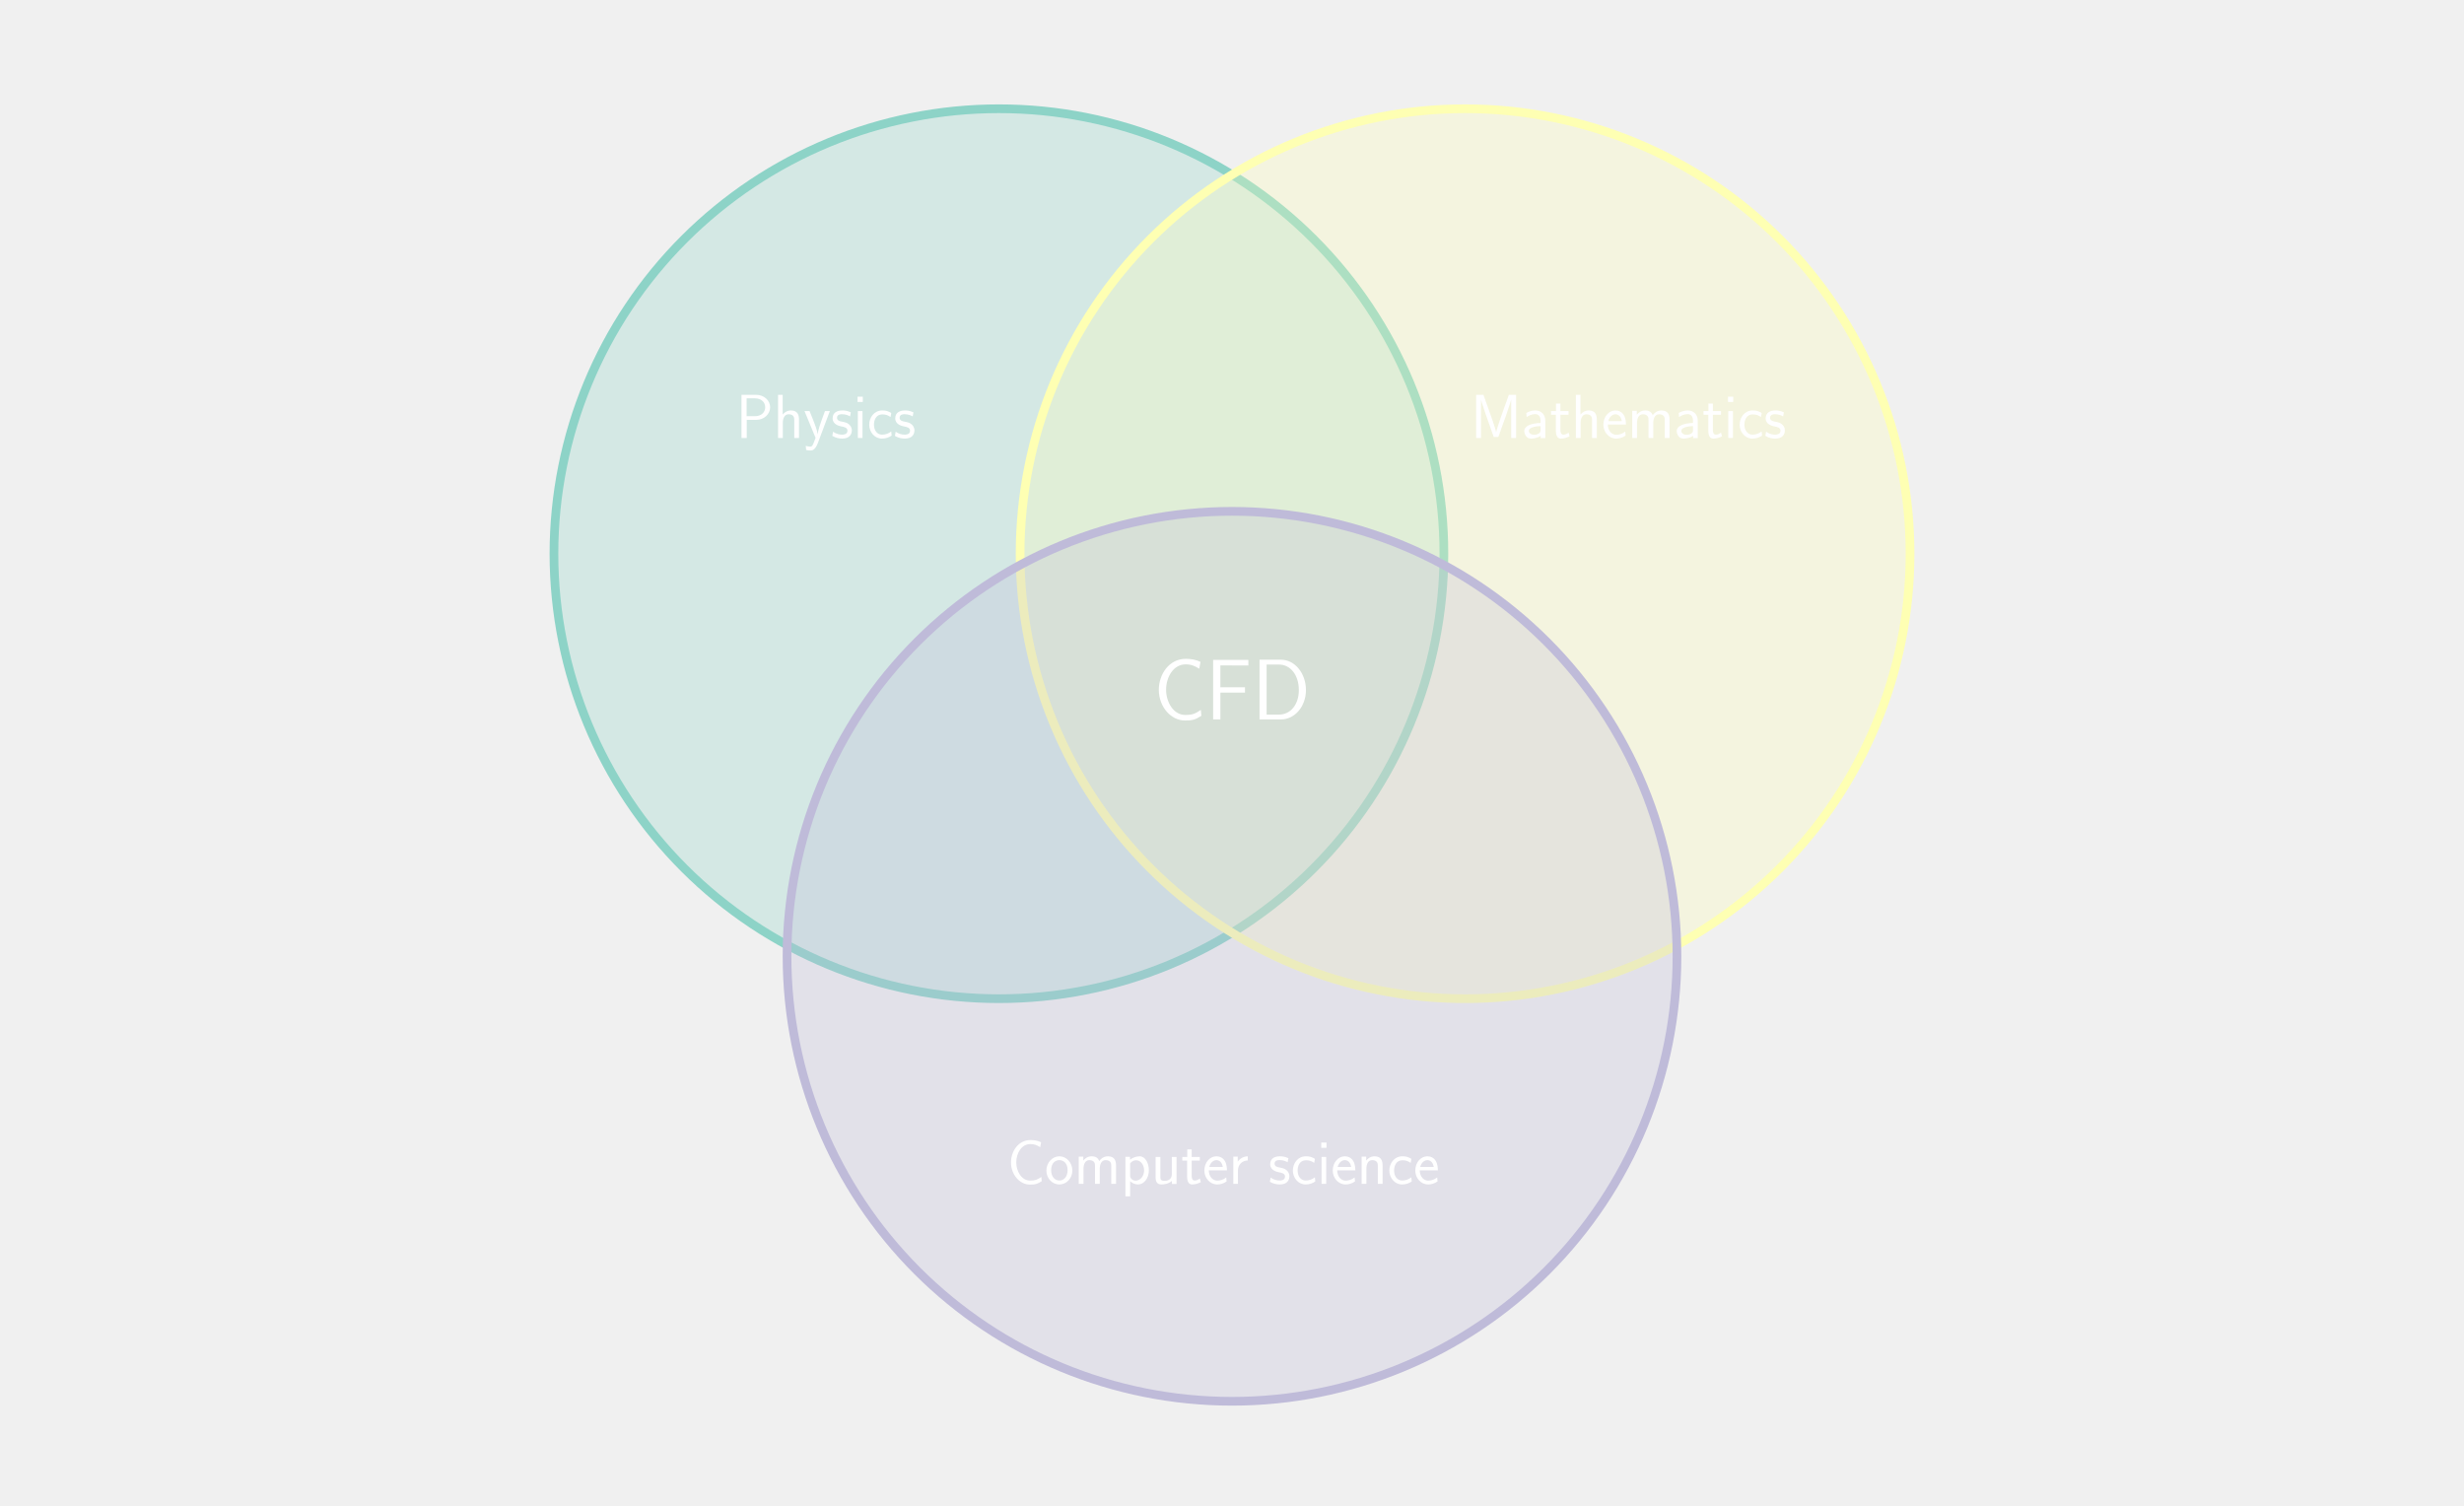
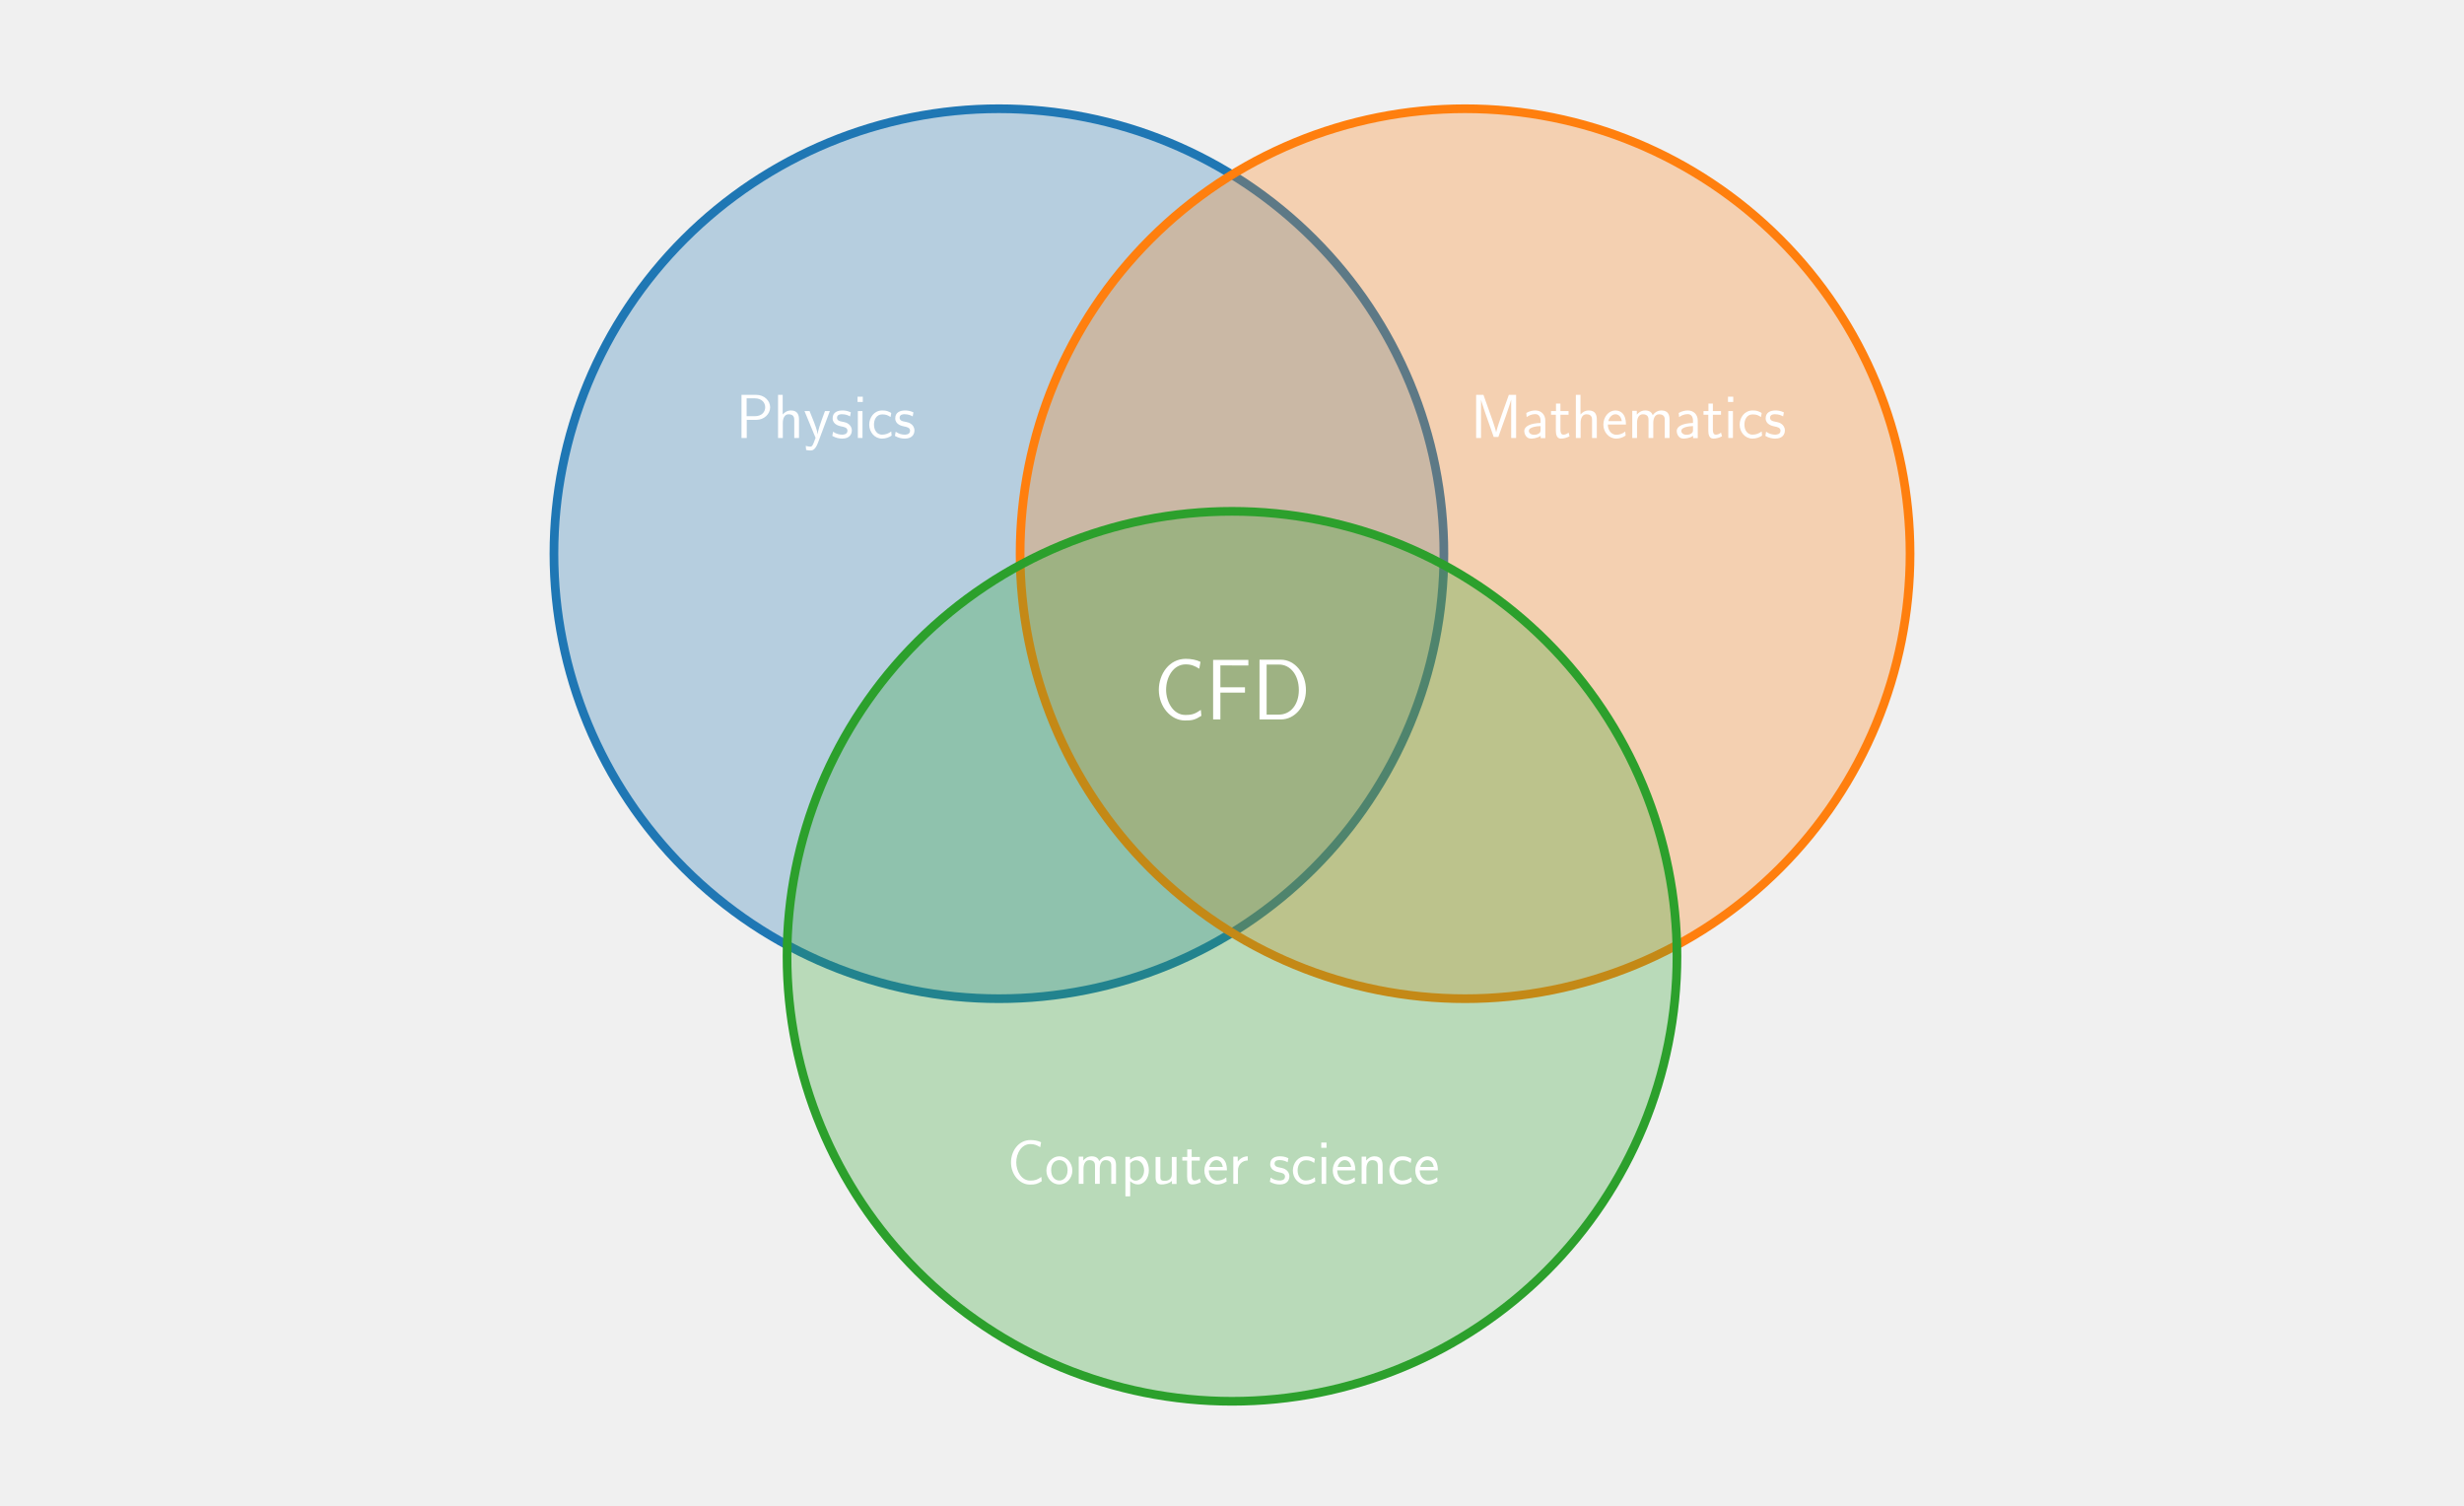
<svg xmlns="http://www.w3.org/2000/svg" xmlns:xlink="http://www.w3.org/1999/xlink" width="510.236pt" height="311.811pt" viewBox="0 0 510.236 311.811" version="1.1">
  <defs>
    <style type="text/css">*{stroke-linejoin: round; stroke-linecap: butt}</style>
  </defs>
  <g id="figure_1">
    <g id="patch_1">
      <path d="M 0 311.811  L 510.236 311.811  L 510.236 0  L 0 0  L 0 311.811  z " style="fill: none" />
    </g>
    <g id="axes_1">
      <g id="patch_2">
-         <path d="M 206.853 206.804  C 231.289 206.804 254.728 197.095 272.008 179.815  C 289.287 162.536 298.996 139.097 298.996 114.661  C 298.996 90.224 289.287 66.785 272.008 49.506  C 254.728 32.226 231.289 22.518 206.853 22.518  C 182.416 22.518 158.977 32.226 141.698 49.506  C 124.419 66.785 114.71 90.224 114.71 114.661  C 114.71 139.097 124.419 162.536 141.698 179.815  C 158.977 197.095 182.416 206.804 206.853 206.804  z " clip-path="url(#p1d4f9f38b2)" style="fill: #8dd3c7; opacity: 0.28" />
+         <path d="M 206.853 206.804  C 231.289 206.804 254.728 197.095 272.008 179.815  C 289.287 162.536 298.996 139.097 298.996 114.661  C 298.996 90.224 289.287 66.785 272.008 49.506  C 254.728 32.226 231.289 22.518 206.853 22.518  C 182.416 22.518 158.977 32.226 141.698 49.506  C 124.419 66.785 114.71 90.224 114.71 114.661  C 114.71 139.097 124.419 162.536 141.698 179.815  C 158.977 197.095 182.416 206.804 206.853 206.804  z " clip-path="url(#p5eab5ac11f)" style="fill: #1f77b4; opacity: 0.28" />
      </g>
      <g id="patch_3">
-         <path d="M 206.853 206.804  C 231.289 206.804 254.728 197.095 272.008 179.815  C 289.287 162.536 298.996 139.097 298.996 114.661  C 298.996 90.224 289.287 66.785 272.008 49.506  C 254.728 32.226 231.289 22.518 206.853 22.518  C 182.416 22.518 158.977 32.226 141.698 49.506  C 124.419 66.785 114.71 90.224 114.71 114.661  C 114.71 139.097 124.419 162.536 141.698 179.815  C 158.977 197.095 182.416 206.804 206.853 206.804  L 206.853 206.804  z " clip-path="url(#p1d4f9f38b2)" style="fill: none; stroke: #8dd3c7; stroke-width: 1.8; stroke-linejoin: miter" />
+         <path d="M 206.853 206.804  C 231.289 206.804 254.728 197.095 272.008 179.815  C 289.287 162.536 298.996 139.097 298.996 114.661  C 298.996 90.224 289.287 66.785 272.008 49.506  C 254.728 32.226 231.289 22.518 206.853 22.518  C 182.416 22.518 158.977 32.226 141.698 49.506  C 124.419 66.785 114.71 90.224 114.71 114.661  C 114.71 139.097 124.419 162.536 141.698 179.815  C 158.977 197.095 182.416 206.804 206.853 206.804  L 206.853 206.804  z " clip-path="url(#p5eab5ac11f)" style="fill: none; stroke: #1f77b4; stroke-width: 1.8; stroke-linejoin: miter" />
      </g>
      <g id="patch_4">
-         <path d="M 303.383 206.804  C 327.82 206.804 351.259 197.095 368.538 179.815  C 385.818 162.536 395.526 139.097 395.526 114.661  C 395.526 90.224 385.818 66.785 368.538 49.506  C 351.259 32.226 327.82 22.518 303.383 22.518  C 278.947 22.518 255.508 32.226 238.229 49.506  C 220.949 66.785 211.241 90.224 211.241 114.661  C 211.241 139.097 220.949 162.536 238.229 179.815  C 255.508 197.095 278.947 206.804 303.383 206.804  z " clip-path="url(#p1d4f9f38b2)" style="fill: #feffb3; opacity: 0.28" />
+         <path d="M 303.383 206.804  C 327.82 206.804 351.259 197.095 368.538 179.815  C 385.818 162.536 395.526 139.097 395.526 114.661  C 395.526 90.224 385.818 66.785 368.538 49.506  C 351.259 32.226 327.82 22.518 303.383 22.518  C 278.947 22.518 255.508 32.226 238.229 49.506  C 220.949 66.785 211.241 90.224 211.241 114.661  C 211.241 139.097 220.949 162.536 238.229 179.815  C 255.508 197.095 278.947 206.804 303.383 206.804  z " clip-path="url(#p5eab5ac11f)" style="fill: #ff7f0e; opacity: 0.28" />
      </g>
      <g id="patch_5">
-         <path d="M 303.383 206.804  C 327.82 206.804 351.259 197.095 368.538 179.815  C 385.818 162.536 395.526 139.097 395.526 114.661  C 395.526 90.224 385.818 66.785 368.538 49.506  C 351.259 32.226 327.82 22.518 303.383 22.518  C 278.947 22.518 255.508 32.226 238.229 49.506  C 220.949 66.785 211.241 90.224 211.241 114.661  C 211.241 139.097 220.949 162.536 238.229 179.815  C 255.508 197.095 278.947 206.804 303.383 206.804  L 303.383 206.804  z " clip-path="url(#p1d4f9f38b2)" style="fill: none; stroke: #feffb3; stroke-width: 1.8; stroke-linejoin: miter" />
+         <path d="M 303.383 206.804  C 327.82 206.804 351.259 197.095 368.538 179.815  C 385.818 162.536 395.526 139.097 395.526 114.661  C 395.526 90.224 385.818 66.785 368.538 49.506  C 351.259 32.226 327.82 22.518 303.383 22.518  C 278.947 22.518 255.508 32.226 238.229 49.506  C 220.949 66.785 211.241 90.224 211.241 114.661  C 211.241 139.097 220.949 162.536 238.229 179.815  C 255.508 197.095 278.947 206.804 303.383 206.804  L 303.383 206.804  z " clip-path="url(#p5eab5ac11f)" style="fill: none; stroke: #ff7f0e; stroke-width: 1.8; stroke-linejoin: miter" />
      </g>
      <g id="patch_6">
-         <path d="M 255.118 290.171  C 279.555 290.171 302.994 280.462 320.273 263.183  C 337.552 245.904 347.261 222.465 347.261 198.028  C 347.261 173.591 337.552 150.152 320.273 132.873  C 302.994 115.594 279.555 105.885 255.118 105.885  C 230.682 105.885 207.242 115.594 189.963 132.873  C 172.684 150.152 162.975 173.591 162.975 198.028  C 162.975 222.465 172.684 245.904 189.963 263.183  C 207.242 280.462 230.682 290.171 255.118 290.171  z " clip-path="url(#p1d4f9f38b2)" style="fill: #bfbbd9; opacity: 0.28" />
+         <path d="M 255.118 290.171  C 279.555 290.171 302.994 280.462 320.273 263.183  C 337.552 245.904 347.261 222.465 347.261 198.028  C 347.261 173.591 337.552 150.152 320.273 132.873  C 302.994 115.594 279.555 105.885 255.118 105.885  C 230.682 105.885 207.242 115.594 189.963 132.873  C 172.684 150.152 162.975 173.591 162.975 198.028  C 162.975 222.465 172.684 245.904 189.963 263.183  C 207.242 280.462 230.682 290.171 255.118 290.171  z " clip-path="url(#p5eab5ac11f)" style="fill: #2ca02c; opacity: 0.28" />
      </g>
      <g id="patch_7">
-         <path d="M 255.118 290.171  C 279.555 290.171 302.994 280.462 320.273 263.183  C 337.552 245.904 347.261 222.465 347.261 198.028  C 347.261 173.591 337.552 150.152 320.273 132.873  C 302.994 115.594 279.555 105.885 255.118 105.885  C 230.682 105.885 207.242 115.594 189.963 132.873  C 172.684 150.152 162.975 173.591 162.975 198.028  C 162.975 222.465 172.684 245.904 189.963 263.183  C 207.242 280.462 230.682 290.171 255.118 290.171  L 255.118 290.171  z " clip-path="url(#p1d4f9f38b2)" style="fill: none; stroke: #bfbbd9; stroke-width: 1.8; stroke-linejoin: miter" />
+         <path d="M 255.118 290.171  C 279.555 290.171 302.994 280.462 320.273 263.183  C 337.552 245.904 347.261 222.465 347.261 198.028  C 347.261 173.591 337.552 150.152 320.273 132.873  C 302.994 115.594 279.555 105.885 255.118 105.885  C 230.682 105.885 207.242 115.594 189.963 132.873  C 172.684 150.152 162.975 173.591 162.975 198.028  C 162.975 222.465 172.684 245.904 189.963 263.183  C 207.242 280.462 230.682 290.171 255.118 290.171  L 255.118 290.171  z " clip-path="url(#p5eab5ac11f)" style="fill: none; stroke: #2ca02c; stroke-width: 1.8; stroke-linejoin: miter" />
      </g>
      <g id="text_1">
        <g style="fill: #ffffff" transform="translate(152.3942 90.69432) scale(0.13 -0.13)">
          <defs>
            <path id="CMSS17-52" d="M 2105 1856  C 2873 1856 3501 2447 3501 3139  C 3501 3818 2899 4416 2067 4416  L 569 4416  L 569 0  L 1107 0  L 1107 1856  L 2105 1856  z M 1926 4057  C 2668 4057 2995 3598 2995 3139  C 2995 2711 2694 2227 1926 2227  L 1094 2227  L 1094 4057  L 1926 4057  z " transform="scale(0.015625)" />
            <path id="CMSS17-6a" d="M 2617 1878  C 2617 2283 2521 2816 1798 2816  C 1395 2816 1132 2617 947 2399  L 947 4416  L 473 4416  L 473 0  L 960 0  L 960 1556  C 960 1962 1113 2425 1548 2425  C 2112 2425 2131 2045 2131 1826  L 2131 0  L 2617 0  L 2617 1878  z " transform="scale(0.015625)" />
            <path id="CMSS17-7b" d="M 2675 2752  L 2176 2752  C 1632 1293 1446 701 1433 383  L 1427 383  C 1408 695 1126 1459 902 2006  L 601 2752  L 83 2752  L 1216 14  C 1145 -177 1043 -464 1011 -527  C 870 -884 774 -884 672 -884  C 646 -884 441 -877 211 -807  L 249 -1229  C 409 -1261 569 -1280 684 -1280  C 844 -1280 1164 -1280 1459 -495  L 2675 2752  z " transform="scale(0.015625)" />
            <path id="CMSS17-75" d="M 2060 2623  C 1683 2803 1388 2816 1196 2816  C 742 2816 198 2655 198 2009  C 198 1363 902 1222 1094 1183  C 1388 1126 1715 1062 1715 742  C 1715 339 1254 339 1171 339  C 915 339 563 409 243 639  L 166 211  C 531 0 883 -64 1177 -64  C 1964 -64 2163 416 2163 780  C 2163 1094 1984 1305 1862 1401  C 1651 1567 1574 1587 1049 1695  C 960 1708 646 1779 646 2067  C 646 2431 1049 2431 1139 2431  C 1555 2431 1811 2303 1984 2207  L 2060 2623  z " transform="scale(0.015625)" />
            <path id="CMSS17-6b" d="M 979 4224  L 441 4224  L 441 3686  L 979 3686  L 979 4224  z M 947 2752  L 473 2752  L 473 0  L 947 0  L 947 2752  z " transform="scale(0.015625)" />
            <path id="CMSS17-65" d="M 2464 2540  C 2464 2585 2169 2713 2092 2739  C 1881 2816 1612 2816 1542 2816  C 710 2816 211 2092 211 1363  C 211 595 768 -64 1516 -64  C 1945 -64 2252 76 2502 243  L 2464 665  C 2188 454 1868 339 1523 339  C 1024 339 697 774 697 1369  C 697 1830 908 2412 1548 2412  C 1900 2412 2099 2342 2393 2143  L 2464 2540  z " transform="scale(0.015625)" />
          </defs>
          <use xlink:href="#CMSS17-52" transform="scale(0.996264)" />
          <use xlink:href="#CMSS17-6a" transform="translate(59.73559 0) scale(0.996264)" />
          <use xlink:href="#CMSS17-7b" transform="translate(107.9405 0) scale(0.996264)" />
          <use xlink:href="#CMSS17-75" transform="translate(150.9407 0) scale(0.996264)" />
          <use xlink:href="#CMSS17-6b" transform="translate(186.8542 0) scale(0.996264)" />
          <use xlink:href="#CMSS17-65" transform="translate(209.0349 0) scale(0.996264)" />
          <use xlink:href="#CMSS17-75" transform="translate(250.6738 0) scale(0.996264)" />
        </g>
      </g>
      <g id="text_2">
        <g style="fill: #ffffff" transform="translate(304.5087 90.69432) scale(0.13 -0.13)">
          <defs>
            <path id="CMSS17-4f" d="M 3193 2373  L 2886 1476  C 2835 1311 2662 795 2624 592  L 2617 592  C 2598 719 2560 853 2457 1177  C 2400 1368 2336 1565 2272 1743  L 1324 4416  L 576 4416  L 576 0  L 1075 0  L 1075 3899  L 1081 3899  C 1081 3893 1139 3613 1529 2500  L 2374 102  L 2848 102  L 3609 2233  C 3661 2379 3821 2843 3891 3066  C 3955 3257 4115 3728 4153 3912  L 4160 3912  L 4160 0  L 4665 0  L 4665 4416  L 3923 4416  L 3193 2373  z " transform="scale(0.015625)" />
            <path id="CMSS17-63" d="M 2406 1789  C 2406 2399 1977 2816 1401 2816  C 1120 2816 812 2764 460 2559  L 499 2133  C 659 2250 934 2438 1395 2438  C 1721 2438 1920 2185 1920 1782  L 1920 1536  C 896 1504 256 1209 256 711  C 256 452 416 -64 947 -64  C 1043 -64 1561 -52 1932 224  L 1932 -13  L 2406 -13  L 2406 1789  z M 1920 824  C 1920 711 1920 559 1728 446  C 1561 339 1350 326 1260 326  C 940 326 723 503 723 723  C 723 1165 1721 1209 1920 1216  L 1920 824  z " transform="scale(0.015625)" />
            <path id="CMSS17-76" d="M 1068 2380  L 1900 2380  L 1900 2752  L 1068 2752  L 1068 3520  L 614 3520  L 614 2752  L 108 2752  L 108 2380  L 601 2380  L 601 751  C 601 384 684 -64 1107 -64  C 1427 -64 1721 25 2003 172  L 1900 551  C 1747 416 1561 339 1363 339  C 1081 339 1068 699 1068 860  L 1068 2380  z " transform="scale(0.015625)" />
            <path id="CMSS17-67" d="M 2502 1375  C 2502 1587 2489 2001 2284 2347  C 2060 2713 1696 2816 1420 2816  C 755 2816 192 2184 192 1363  C 192 579 774 -64 1510 -64  C 1798 -64 2150 19 2470 249  C 2470 275 2457 414 2451 421  C 2451 433 2432 629 2432 655  C 2124 408 1772 326 1516 326  C 1107 326 665 667 646 1375  L 2502 1375  z M 697 1728  C 780 2086 1062 2425 1420 2425  C 1516 2425 1964 2412 2080 1728  L 697 1728  z " transform="scale(0.015625)" />
            <path id="CMSS17-6f" d="M 4288 1878  C 4288 2309 4179 2816 3462 2816  C 2982 2816 2694 2515 2566 2328  C 2451 2668 2182 2816 1798 2816  C 1363 2816 1088 2566 940 2386  L 940 2783  L 473 2783  L 473 0  L 960 0  L 960 1556  C 960 1936 1100 2425 1555 2425  C 2137 2425 2137 2013 2137 1826  L 2137 0  L 2624 0  L 2624 1556  C 2624 1936 2764 2425 3219 2425  C 3801 2425 3801 2013 3801 1826  L 3801 0  L 4288 0  L 4288 1878  z " transform="scale(0.015625)" />
          </defs>
          <use xlink:href="#CMSS17-4f" transform="scale(0.996264)" />
          <use xlink:href="#CMSS17-63" transform="translate(81.67603 0) scale(0.996264)" />
          <use xlink:href="#CMSS17-76" transform="translate(126.598 0) scale(0.996264)" />
          <use xlink:href="#CMSS17-6a" transform="translate(160.4295 0) scale(0.996264)" />
          <use xlink:href="#CMSS17-67" transform="translate(208.6345 0) scale(0.996264)" />
          <use xlink:href="#CMSS17-6f" transform="translate(250.2733 0) scale(0.996264)" />
          <use xlink:href="#CMSS17-63" transform="translate(324.5025 0) scale(0.996264)" />
          <use xlink:href="#CMSS17-76" transform="translate(369.4245 0) scale(0.996264)" />
          <use xlink:href="#CMSS17-6b" transform="translate(403.256 0) scale(0.996264)" />
          <use xlink:href="#CMSS17-65" transform="translate(425.4367 0) scale(0.996264)" />
          <use xlink:href="#CMSS17-75" transform="translate(467.0756 0) scale(0.996264)" />
        </g>
      </g>
      <g id="text_3">
        <g style="fill: #ffffff" transform="translate(208.5534 245.1435) scale(0.13 -0.13)">
          <defs>
            <path id="CMSS17-45" d="M 3501 705  C 3072 416 2873 332 2355 332  C 1459 332 934 1304 934 2191  C 934 3137 1472 4070 2380 4070  C 2790 4070 3059 3954 3385 3748  L 3475 4255  C 3168 4409 2777 4480 2387 4480  C 1158 4480 396 3343 396 2191  C 396 924 1299 -77 2323 -77  C 2873 -77 3065 -32 3539 268  L 3501 705  z " transform="scale(0.015625)" />
            <path id="CMSS17-71" d="M 2828 1356  C 2828 2175 2220 2816 1504 2816  C 768 2816 172 2156 172 1356  C 172 544 787 -64 1497 -64  C 2227 -64 2828 563 2828 1356  z M 1504 339  C 1049 339 659 710 659 1407  C 659 2150 1113 2425 1497 2425  C 1913 2425 2342 2124 2342 1407  C 2342 684 1926 339 1504 339  z " transform="scale(0.015625)" />
            <path id="CMSS17-72" d="M 966 275  C 1177 70 1465 -64 1772 -64  C 2368 -64 2880 553 2880 1382  C 2880 2147 2496 2816 1945 2816  C 1625 2816 1241 2700 953 2470  L 953 2764  L 480 2764  L 480 -1280  L 966 -1280  L 966 275  z M 966 2088  C 1017 2166 1235 2412 1587 2412  C 2035 2412 2393 1946 2393 1382  C 2393 741 1958 326 1529 326  C 1401 326 1267 358 1139 468  C 966 624 966 721 966 812  L 966 2088  z " transform="scale(0.015625)" />
            <path id="CMSS17-77" d="M 2617 2752  L 2131 2752  L 2131 976  C 2131 500 1785 307 1420 307  C 998 307 960 448 960 712  L 960 2752  L 473 2752  L 473 680  C 473 179 646 -64 1088 -64  C 1305 -64 1798 -13 2144 307  L 2144 -13  L 2617 -13  L 2617 2752  z " transform="scale(0.015625)" />
            <path id="CMSS17-74" d="M 953 1369  C 953 1974 1395 2379 1958 2392  L 1958 2816  C 1548 2809 1164 2604 934 2270  L 934 2783  L 480 2783  L 480 0  L 953 0  L 953 1369  z " transform="scale(0.015625)" />
            <path id="CMSS17-70" d="M 2617 1878  C 2617 2283 2521 2816 1798 2816  C 1388 2816 1120 2604 940 2386  L 940 2783  L 473 2783  L 473 0  L 960 0  L 960 1556  C 960 1962 1113 2425 1548 2425  C 2112 2425 2131 2045 2131 1826  L 2131 0  L 2617 0  L 2617 1878  z " transform="scale(0.015625)" />
          </defs>
          <use xlink:href="#CMSS17-45" transform="scale(0.996264)" />
          <use xlink:href="#CMSS17-71" transform="translate(59.85577 0) scale(0.996264)" />
          <use xlink:href="#CMSS17-6f" transform="translate(106.6994 0) scale(0.996264)" />
          <use xlink:href="#CMSS17-72" transform="translate(180.9287 0) scale(0.996264)" />
          <use xlink:href="#CMSS17-77" transform="translate(229.1336 0) scale(0.996264)" />
          <use xlink:href="#CMSS17-76" transform="translate(277.3385 0) scale(0.996264)" />
          <use xlink:href="#CMSS17-67" transform="translate(311.1701 0) scale(0.996264)" />
          <use xlink:href="#CMSS17-74" transform="translate(352.8089 0) scale(0.996264)" />
          <use xlink:href="#CMSS17-75" transform="translate(415.9478 0) scale(0.996264)" />
          <use xlink:href="#CMSS17-65" transform="translate(451.8614 0) scale(0.996264)" />
          <use xlink:href="#CMSS17-6b" transform="translate(493.5002 0) scale(0.996264)" />
          <use xlink:href="#CMSS17-67" transform="translate(515.6809 0) scale(0.996264)" />
          <use xlink:href="#CMSS17-70" transform="translate(557.3197 0) scale(0.996264)" />
          <use xlink:href="#CMSS17-65" transform="translate(605.5247 0) scale(0.996264)" />
          <use xlink:href="#CMSS17-67" transform="translate(647.1635 0) scale(0.996264)" />
        </g>
      </g>
      <g id="text_4">
        <g style="fill: #ffffff" transform="translate(238.8562 148.98) scale(0.18 -0.18)">
          <defs>
            <path id="CMSS17-48" d="M 2918 1984  L 2918 2374  L 1100 2374  L 1100 3993  L 1881 3993  C 1958 3993 2035 3987 2112 3987  L 3168 3987  L 3168 4403  L 563 4403  L 563 0  L 1100 0  L 1100 1984  L 2918 1984  z " transform="scale(0.015625)" />
            <path id="CMSS17-46" d="M 569 4416  L 569 0  L 2144 0  C 3193 0 4000 981 4000 2169  C 4000 3396 3193 4416 2144 4416  L 569 4416  z M 1094 358  L 1094 4057  L 2003 4057  C 2860 4057 3475 3275 3475 2169  C 3475 1108 2867 358 2003 358  L 1094 358  z " transform="scale(0.015625)" />
          </defs>
          <use xlink:href="#CMSS17-45" transform="scale(0.996264)" />
          <use xlink:href="#CMSS17-48" transform="translate(59.85577 0) scale(0.996264)" />
          <use xlink:href="#CMSS17-46" transform="translate(113.1453 0) scale(0.996264)" />
        </g>
      </g>
    </g>
  </g>
  <defs>
-     <clipPath id="p1d4f9f38b2">
+     <clipPath id="p5eab5ac11f">
      <rect x="97.159" y="9.354" width="315.919" height="293.102" />
    </clipPath>
  </defs>
</svg>
